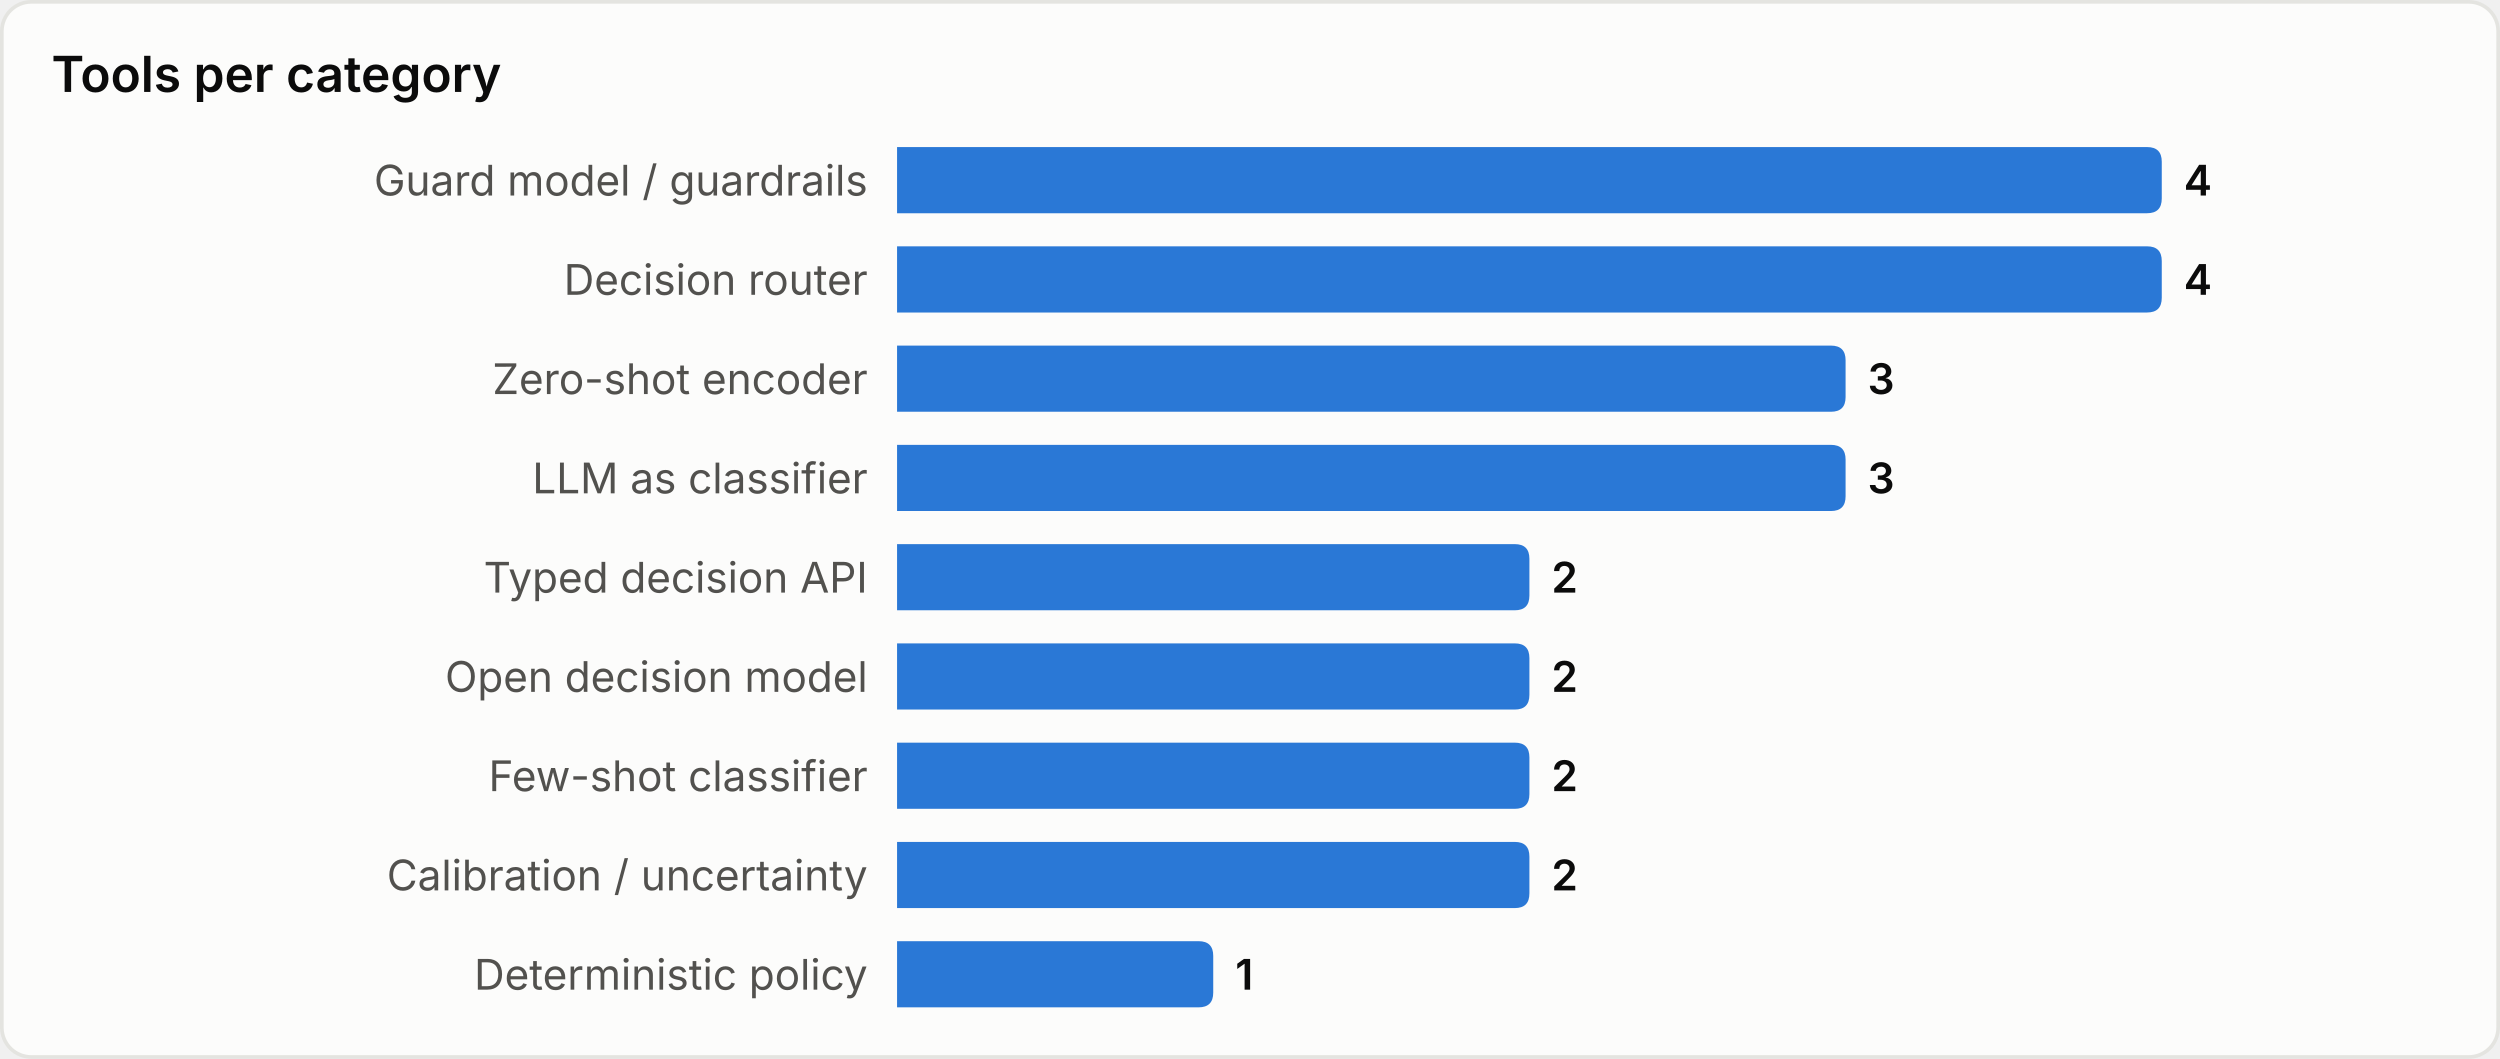
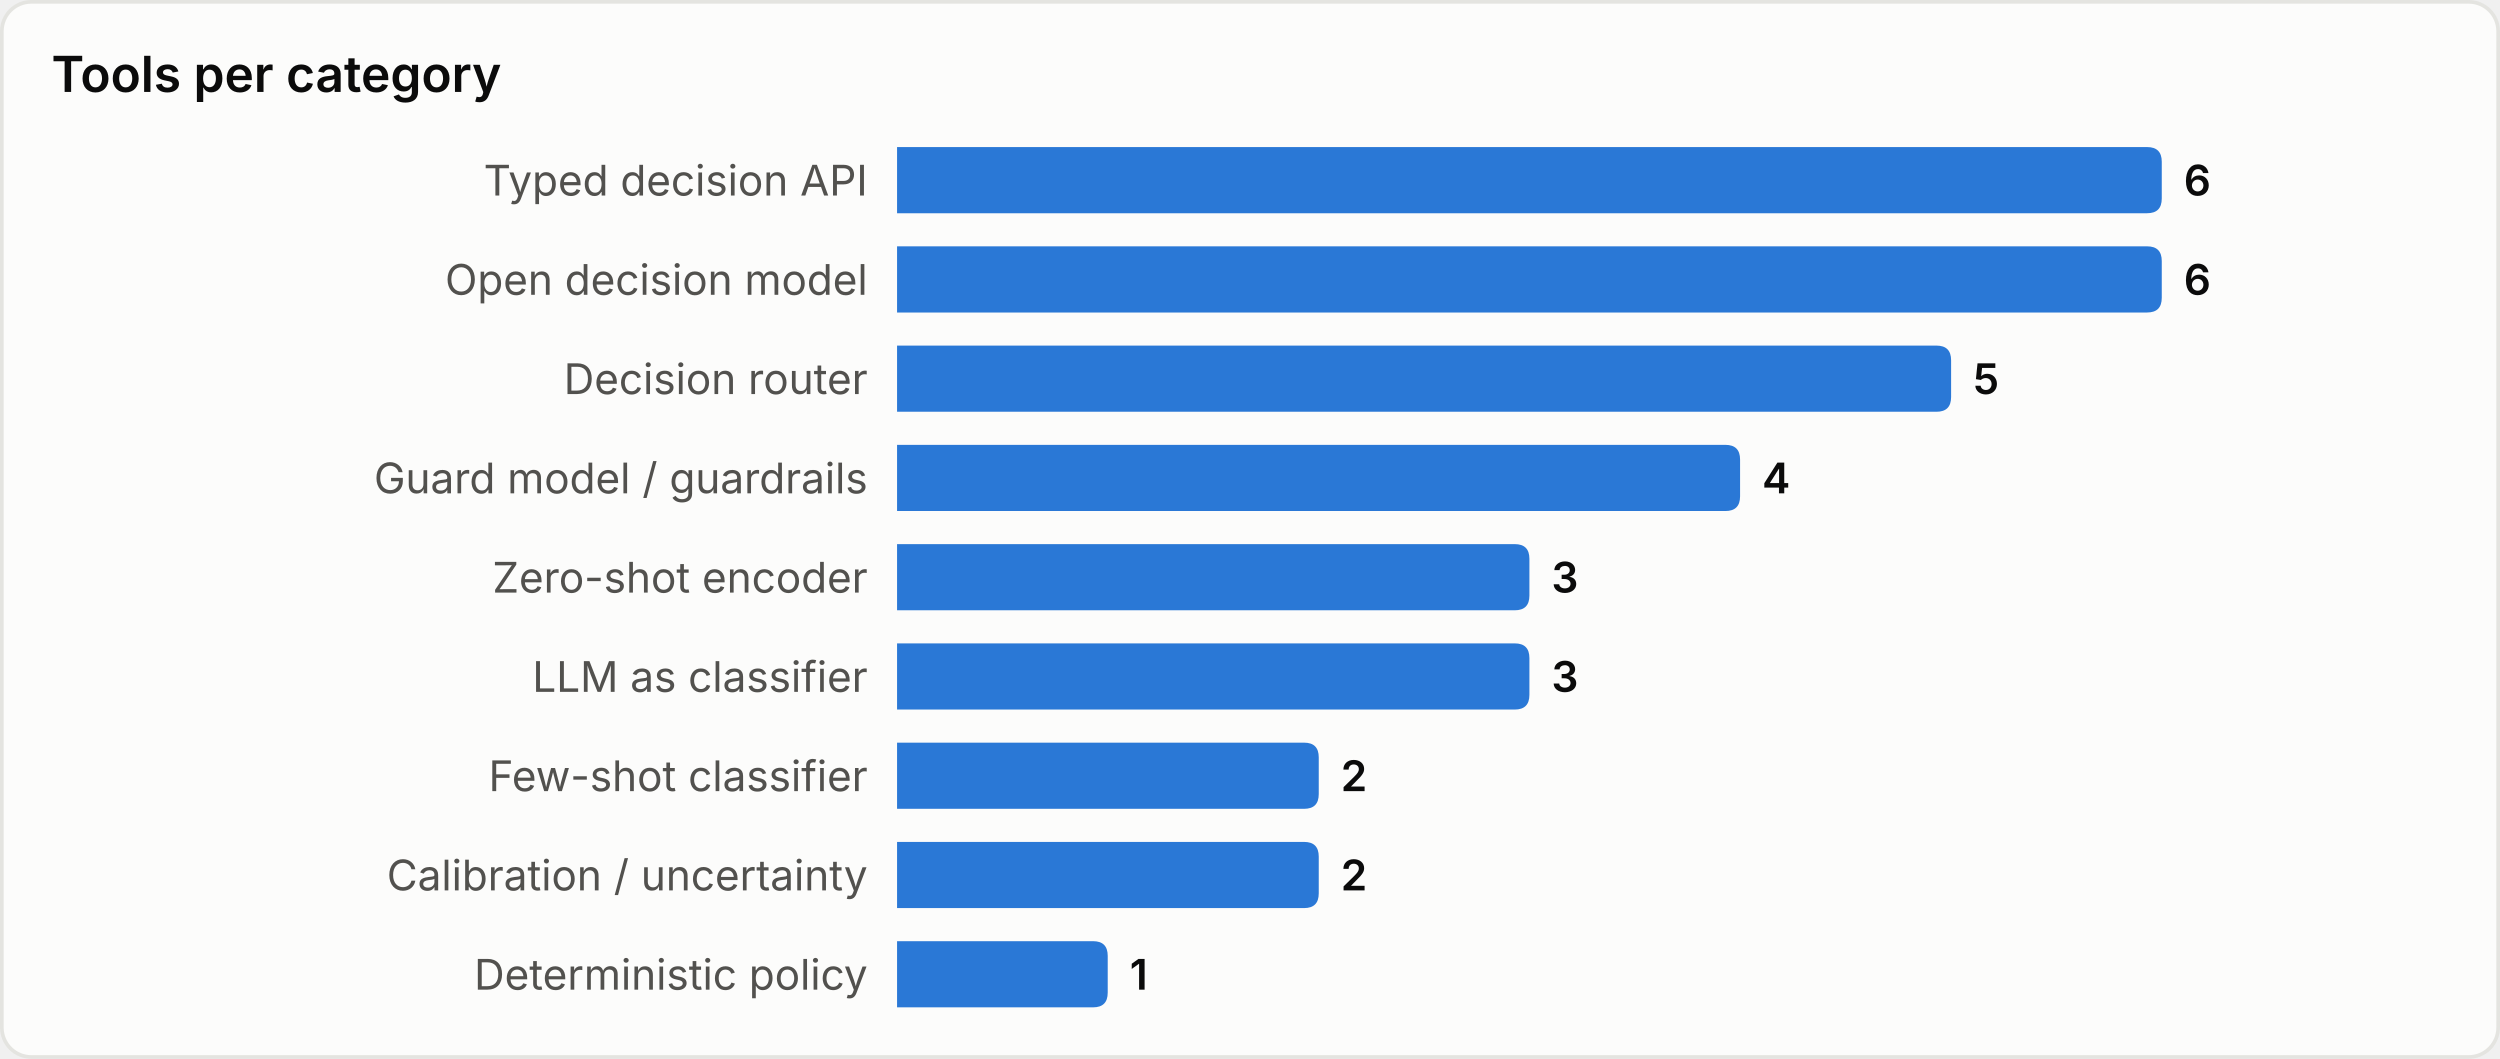
<svg xmlns="http://www.w3.org/2000/svg" width="680" height="288" viewBox="0 0 680 288" role="img" aria-label="Tools per category">
  <style>
text{font-family:system-ui,-apple-system,'Segoe UI',sans-serif}
.srf{fill:#fcfcfb;stroke:#e4e4e0}.ttl{fill:#0b0b0b;font-size:13.5px;font-weight:600}
.lbl{fill:#52514e;font-size:11.5px}.val{fill:#0b0b0b;font-size:11.5px;font-weight:600}
.bar{fill:#2a78d6}
@media(prefers-color-scheme:dark){
.srf{fill:#1a1a19;stroke:#33332f}.ttl{fill:#ffffff}
.lbl{fill:#c3c2b7}.val{fill:#ffffff}.bar{fill:#3987e5}
}
</style>
  <rect x="0.5" y="0.5" width="679" height="287" rx="8" class="srf" />
  <text x="14" y="25" class="ttl">Tools per category</text>
-   <text x="236" y="49.0" class="lbl" text-anchor="end" dominant-baseline="central">Guard model / guardrails</text>
+   <text x="236" y="49.0" class="lbl" text-anchor="end" dominant-baseline="central">Typed decision API</text>
  <path d="M244,40 h340.0 q4,0 4,4 v10 q0,4 -4,4 h-340.0 z" class="bar" />
-   <text x="594.0" y="49.0" class="val" dominant-baseline="central">4</text>
-   <text x="236" y="76.0" class="lbl" text-anchor="end" dominant-baseline="central">Decision router</text>
+   <text x="594.0" y="49.0" class="val" dominant-baseline="central">6</text>
+   <text x="236" y="76.0" class="lbl" text-anchor="end" dominant-baseline="central">Open decision model</text>
  <path d="M244,67 h340.0 q4,0 4,4 v10 q0,4 -4,4 h-340.0 z" class="bar" />
-   <text x="594.0" y="76.0" class="val" dominant-baseline="central">4</text>
-   <text x="236" y="103.0" class="lbl" text-anchor="end" dominant-baseline="central">Zero-shot encoder</text>
-   <path d="M244,94 h254.0 q4,0 4,4 v10 q0,4 -4,4 h-254.0 z" class="bar" />
-   <text x="508.0" y="103.0" class="val" dominant-baseline="central">3</text>
-   <text x="236" y="130.0" class="lbl" text-anchor="end" dominant-baseline="central">LLM as classifier</text>
-   <path d="M244,121 h254.0 q4,0 4,4 v10 q0,4 -4,4 h-254.0 z" class="bar" />
-   <text x="508.0" y="130.0" class="val" dominant-baseline="central">3</text>
-   <text x="236" y="157.0" class="lbl" text-anchor="end" dominant-baseline="central">Typed decision API</text>
+   <text x="594.0" y="76.0" class="val" dominant-baseline="central">6</text>
+   <text x="236" y="103.0" class="lbl" text-anchor="end" dominant-baseline="central">Decision router</text>
+   <path d="M244,94 h282.7 q4,0 4,4 v10 q0,4 -4,4 h-282.7 z" class="bar" />
+   <text x="536.7" y="103.0" class="val" dominant-baseline="central">5</text>
+   <text x="236" y="130.0" class="lbl" text-anchor="end" dominant-baseline="central">Guard model / guardrails</text>
+   <path d="M244,121 h225.3 q4,0 4,4 v10 q0,4 -4,4 h-225.3 z" class="bar" />
+   <text x="479.3" y="130.0" class="val" dominant-baseline="central">4</text>
+   <text x="236" y="157.0" class="lbl" text-anchor="end" dominant-baseline="central">Zero-shot encoder</text>
  <path d="M244,148 h168.0 q4,0 4,4 v10 q0,4 -4,4 h-168.0 z" class="bar" />
-   <text x="422.0" y="157.0" class="val" dominant-baseline="central">2</text>
-   <text x="236" y="184.0" class="lbl" text-anchor="end" dominant-baseline="central">Open decision model</text>
+   <text x="422.0" y="157.0" class="val" dominant-baseline="central">3</text>
+   <text x="236" y="184.0" class="lbl" text-anchor="end" dominant-baseline="central">LLM as classifier</text>
  <path d="M244,175 h168.0 q4,0 4,4 v10 q0,4 -4,4 h-168.0 z" class="bar" />
-   <text x="422.0" y="184.0" class="val" dominant-baseline="central">2</text>
+   <text x="422.0" y="184.0" class="val" dominant-baseline="central">3</text>
  <text x="236" y="211.0" class="lbl" text-anchor="end" dominant-baseline="central">Few-shot classifier</text>
-   <path d="M244,202 h168.0 q4,0 4,4 v10 q0,4 -4,4 h-168.0 z" class="bar" />
-   <text x="422.0" y="211.0" class="val" dominant-baseline="central">2</text>
+   <path d="M244,202 h110.7 q4,0 4,4 v10 q0,4 -4,4 h-110.7 z" class="bar" />
+   <text x="364.7" y="211.0" class="val" dominant-baseline="central">2</text>
  <text x="236" y="238.0" class="lbl" text-anchor="end" dominant-baseline="central">Calibration / uncertainty</text>
-   <path d="M244,229 h168.0 q4,0 4,4 v10 q0,4 -4,4 h-168.0 z" class="bar" />
-   <text x="422.0" y="238.0" class="val" dominant-baseline="central">2</text>
+   <path d="M244,229 h110.7 q4,0 4,4 v10 q0,4 -4,4 h-110.7 z" class="bar" />
+   <text x="364.7" y="238.0" class="val" dominant-baseline="central">2</text>
  <text x="236" y="265.0" class="lbl" text-anchor="end" dominant-baseline="central">Deterministic policy</text>
-   <path d="M244,256 h82.0 q4,0 4,4 v10 q0,4 -4,4 h-82.0 z" class="bar" />
-   <text x="336.0" y="265.0" class="val" dominant-baseline="central">1</text>
+   <path d="M244,256 h53.3 q4,0 4,4 v10 q0,4 -4,4 h-53.3 z" class="bar" />
+   <text x="307.3" y="265.0" class="val" dominant-baseline="central">1</text>
</svg>
